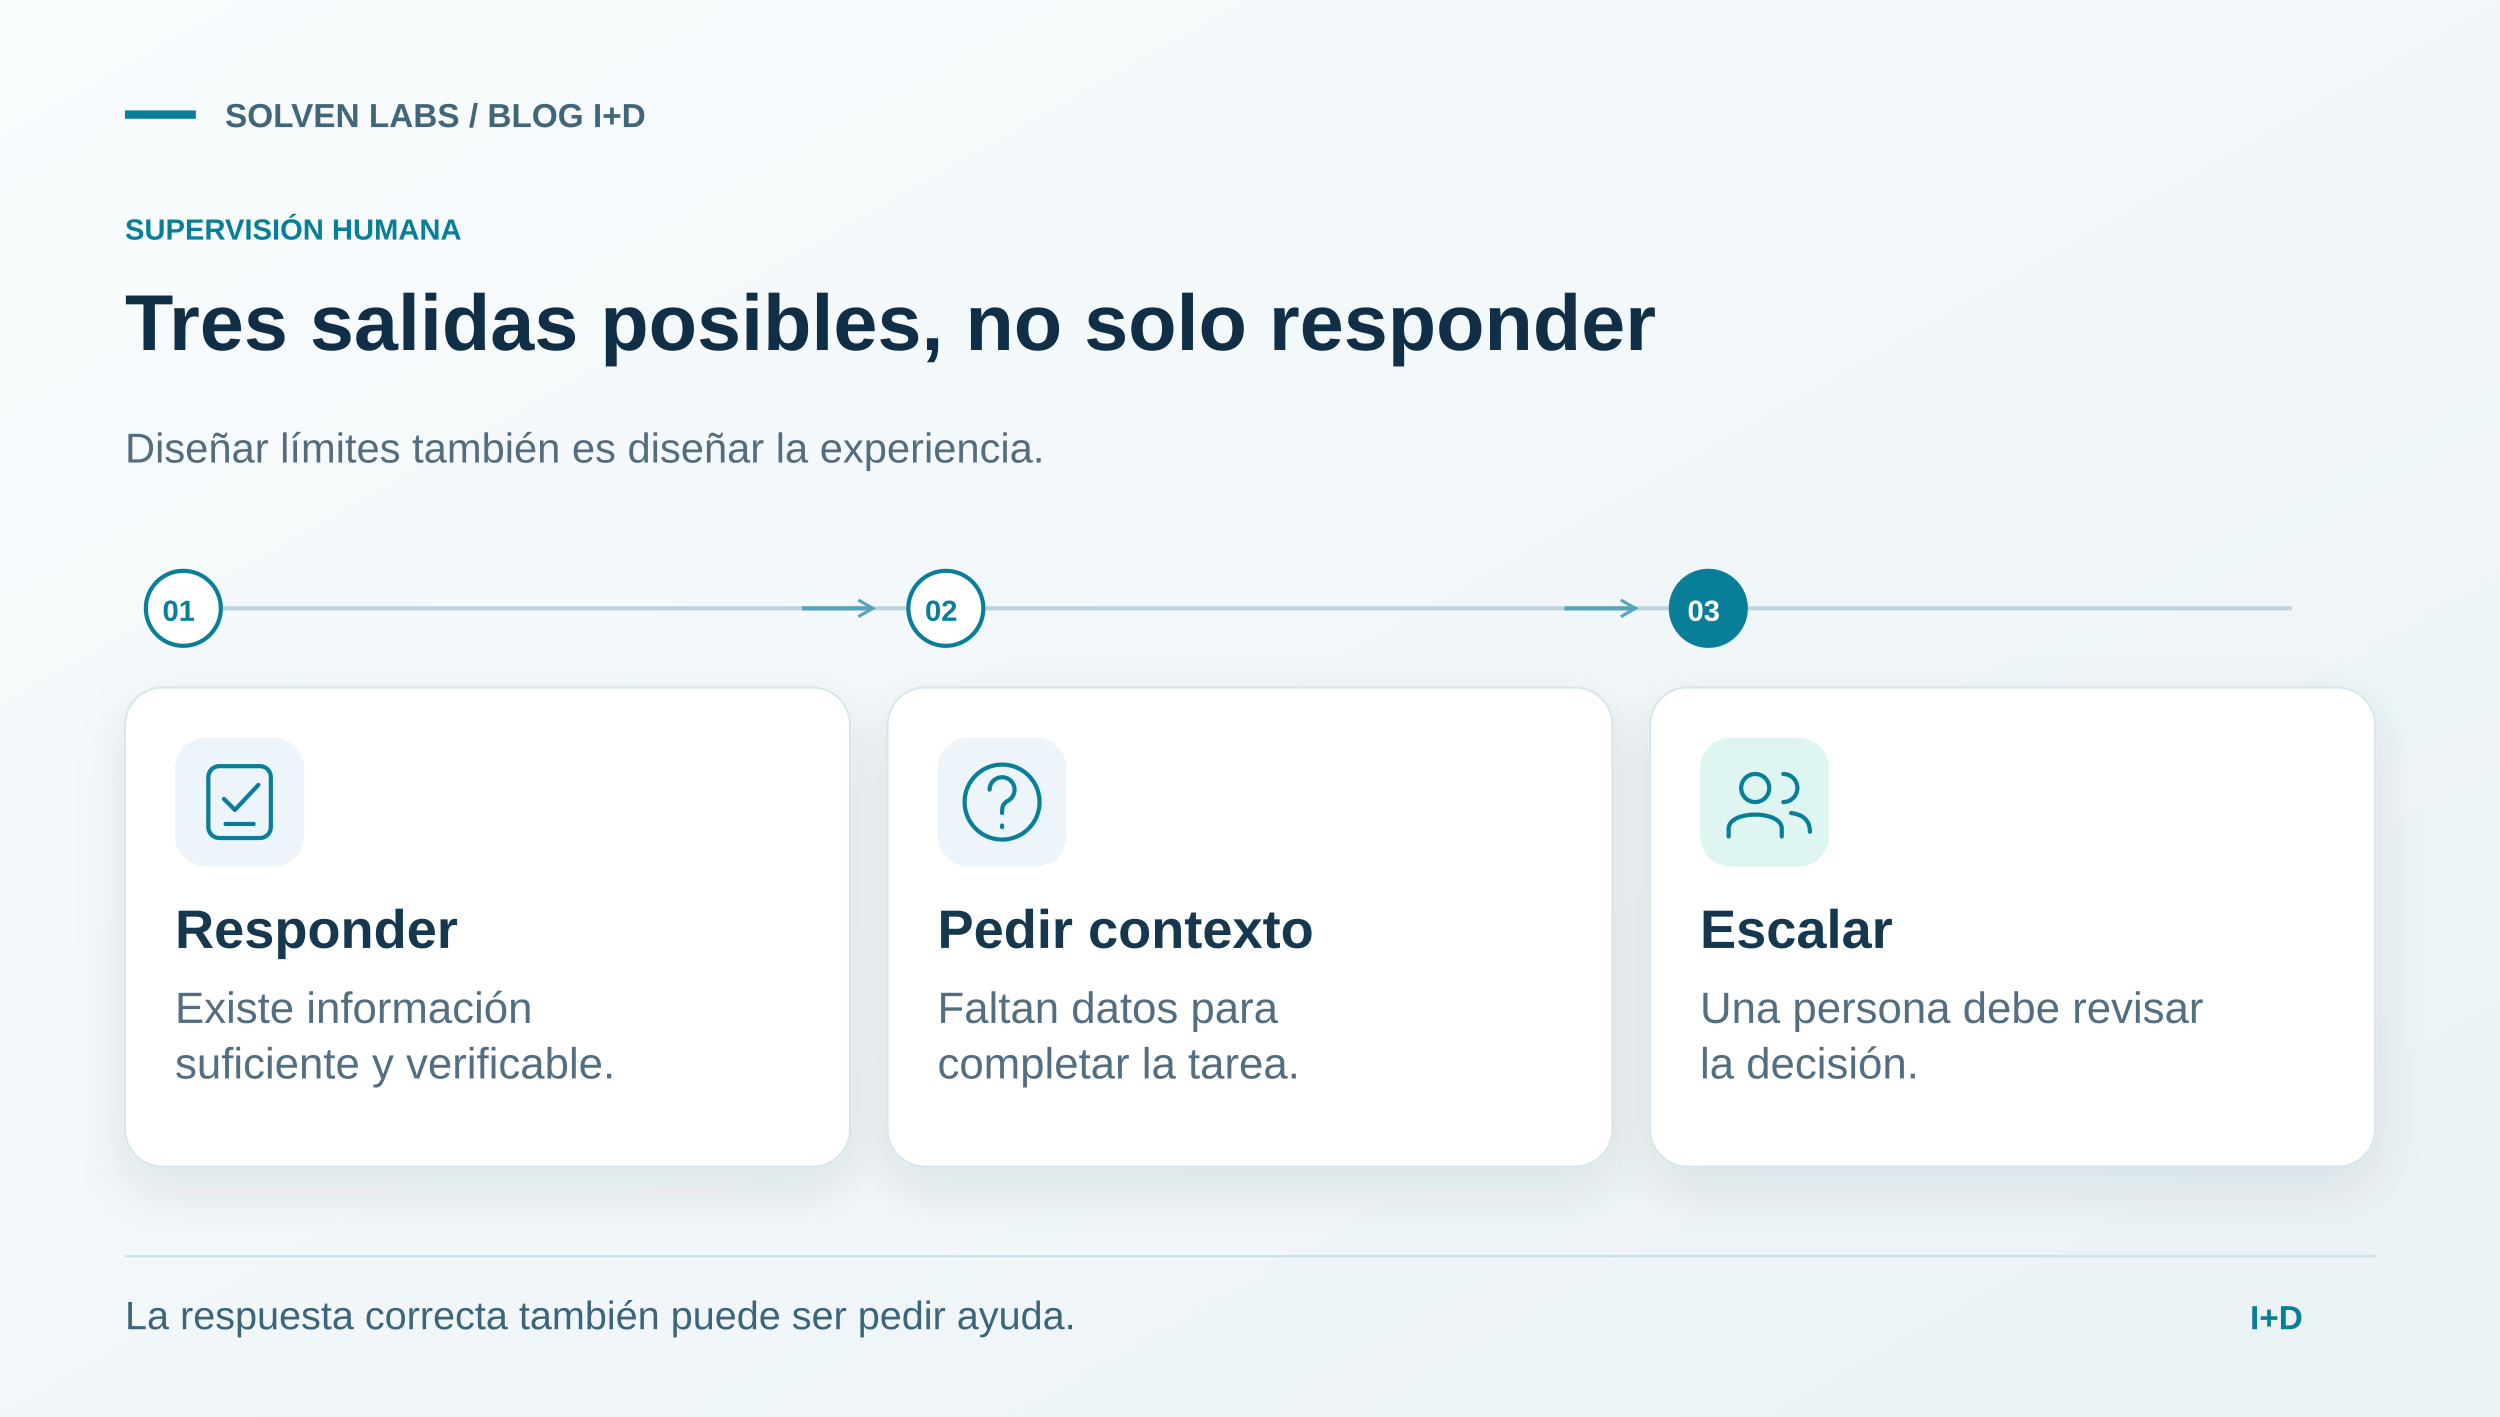
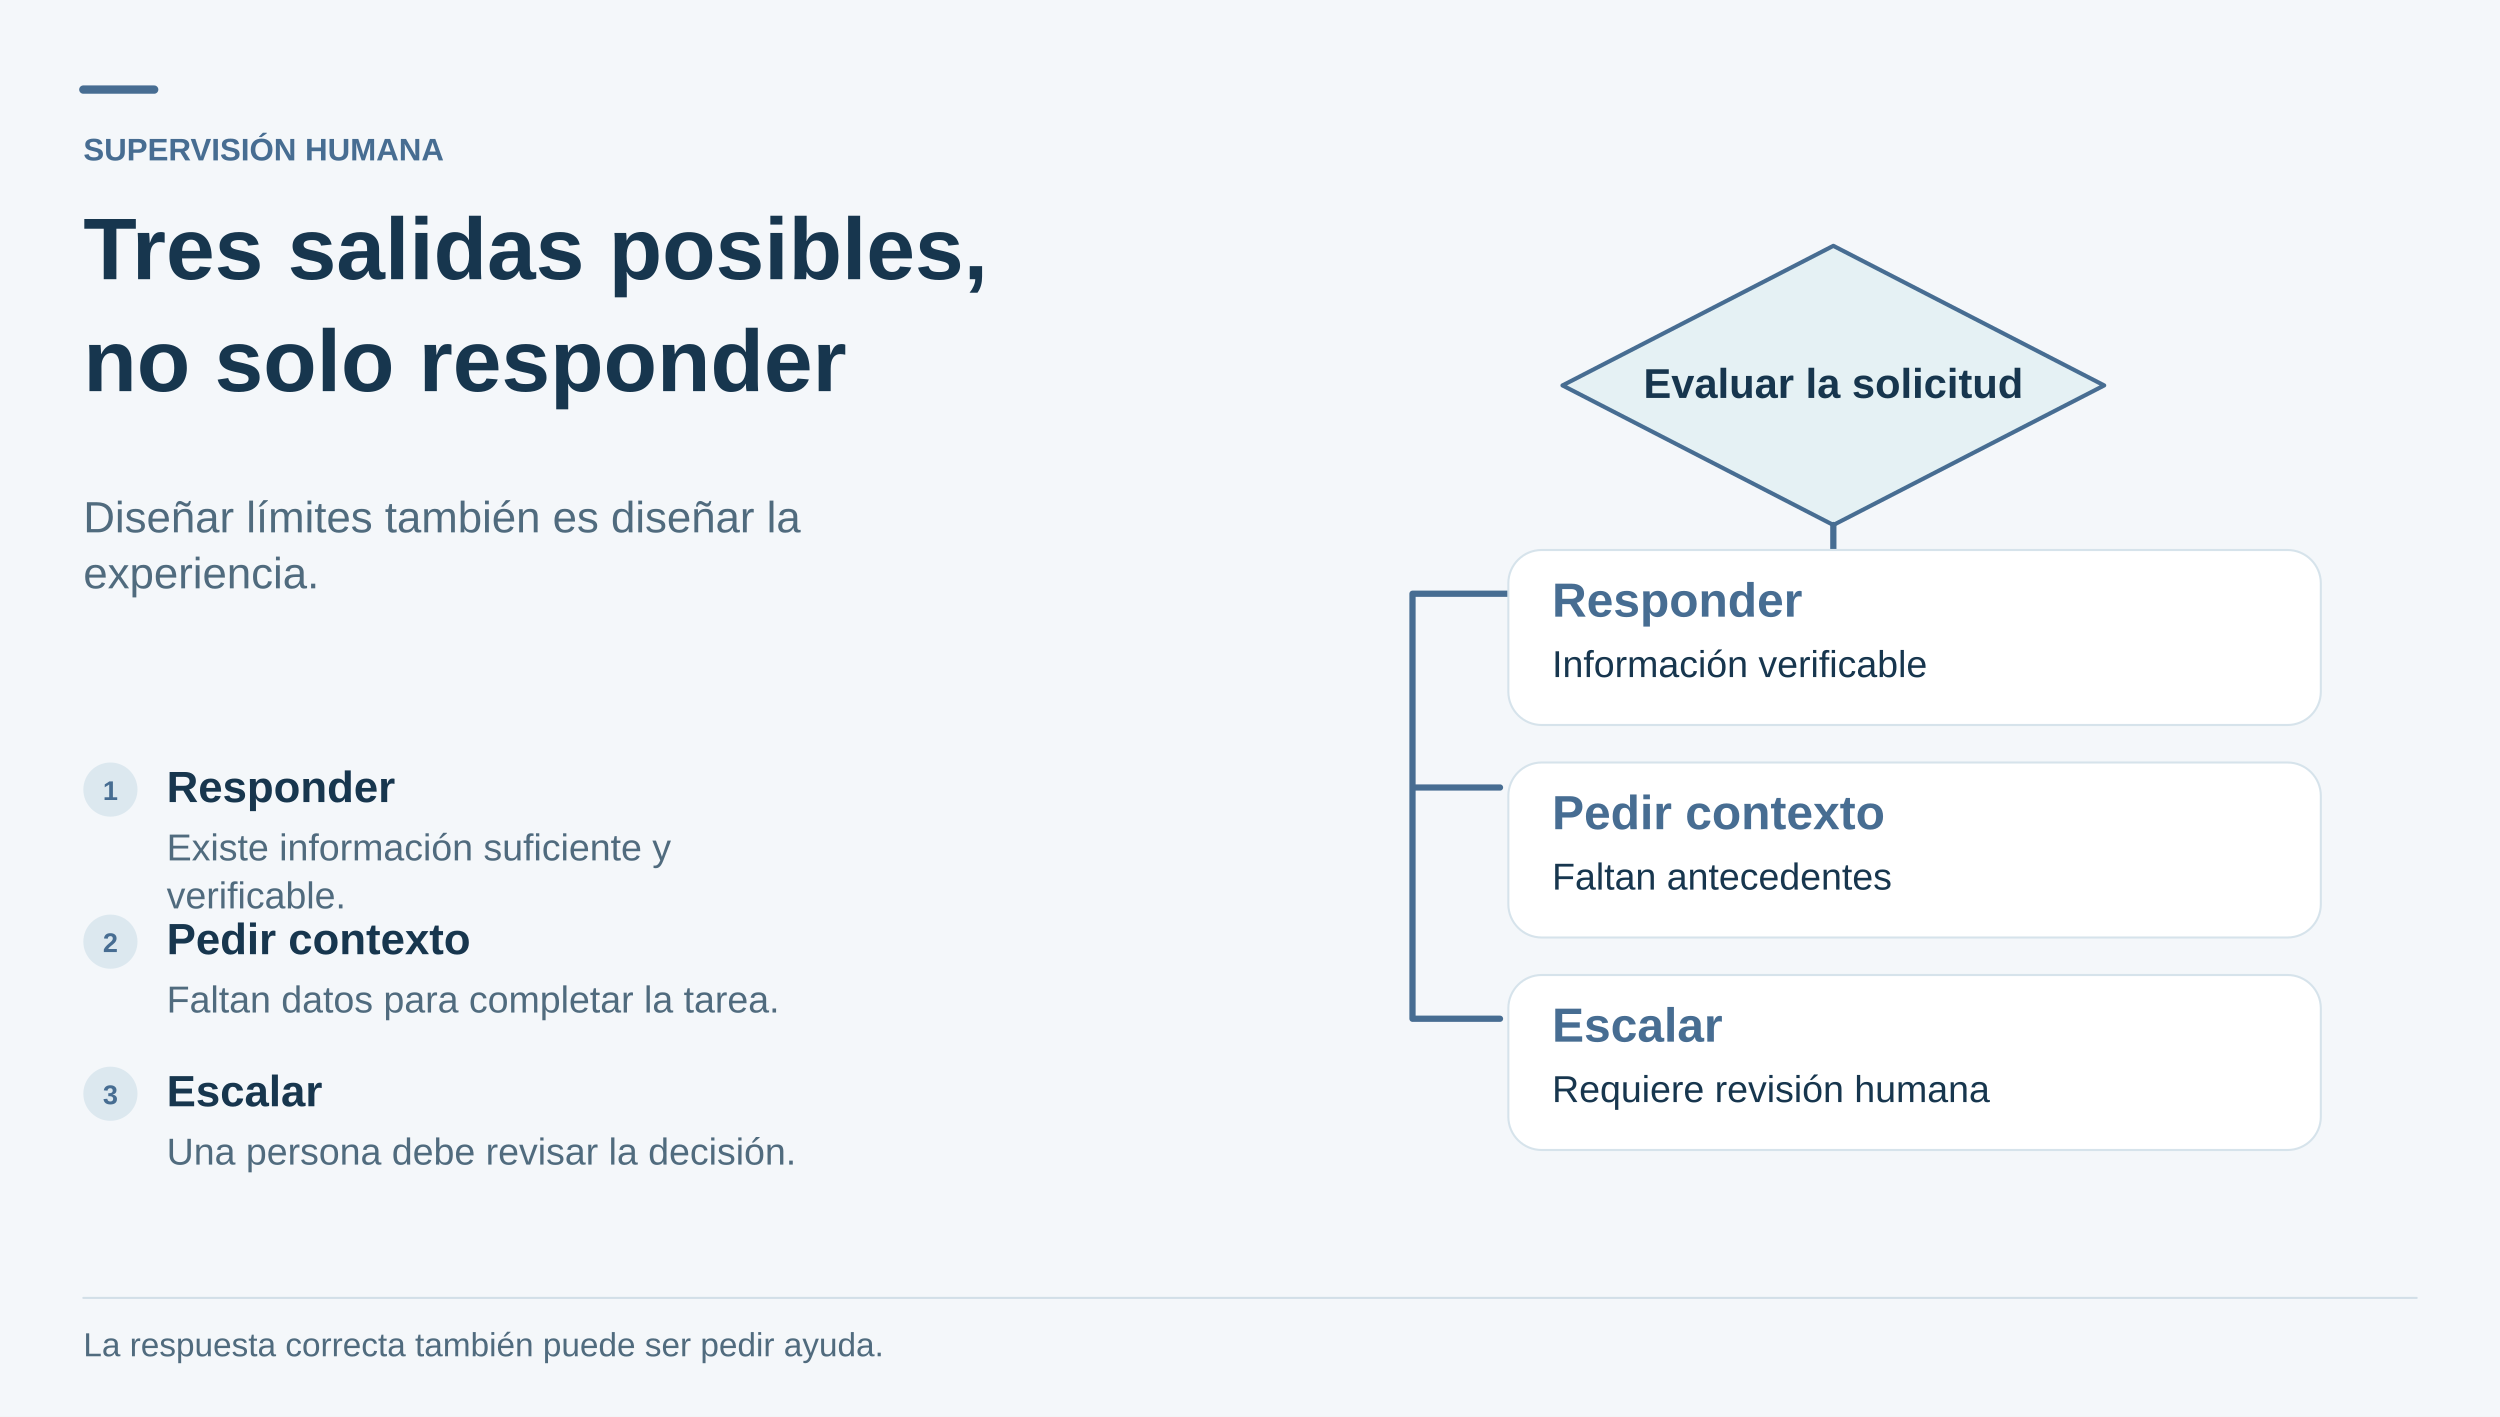
- <svg xmlns="http://www.w3.org/2000/svg" viewBox="0 0 1200 680" role="img" aria-labelledby="title desc">
-   <defs>
-     <linearGradient id="paper" x2="1" y2="1">
-       <stop stop-color="#f9fcfd" />
-       <stop offset="1" stop-color="#eaf2f6" />
-     </linearGradient>
-     <linearGradient id="night" x2="1" y2="1">
-       <stop stop-color="#102d45" />
-       <stop offset="1" stop-color="#061b2b" />
-     </linearGradient>
-     <linearGradient id="glass" x2="0" y2="1">
-       <stop stop-color="#fff" stop-opacity=".12" />
-       <stop offset="1" stop-color="#fff" stop-opacity=".025" />
-     </linearGradient>
-     <filter id="shadow" x="-30%" y="-30%" width="160%" height="180%">
-       <feDropShadow dx="0" dy="10" stdDeviation="12" flood-color="#052d45" flood-opacity=".1" />
-     </filter>
-     <marker id="arrow" viewBox="0 0 10 10" refX="8" refY="5" markerWidth="5" markerHeight="5" orient="auto">
-       <path d="m1 1 7 4-7 4" fill="none" stroke="#56a4b9" stroke-width="1.5" />
-     </marker>
-   </defs>
+ <svg xmlns="http://www.w3.org/2000/svg" width="1200" height="680" viewBox="0 0 1200 680" role="img" aria-labelledby="title desc">
+   <rect x="0" y="0" width="1200" height="680" rx="0" fill="#f4f7fa" stroke="none" />
  <g font-family="Arial, Helvetica, sans-serif">
-     <rect width="1200" height="680" fill="url(#paper)" />
-     <path d="M60 55h34" stroke="#087e99" stroke-width="4" />
-     <text x="108" y="61" fill="#416579" font-size="16" font-weight="700">SOLVEN LABS  /  BLOG I+D</text>
-     <text x="60" y="115" fill="#087e99" font-size="14" font-weight="700">SUPERVISIÓN HUMANA</text>
-     <text x="60" y="168" fill="#102f46" font-size="38" font-weight="700">Tres salidas posibles, no solo responder</text>
-     <text x="60" y="222" fill="#536d7e" font-size="20" font-weight="400">Diseñar límites también es diseñar la experiencia.</text>
-     <path d="M96 292H1100" stroke="#bed3dd" stroke-width="2" />
-     <circle cx="88" cy="292" r="18" fill="#fff" stroke="#087e99" stroke-width="2" />
-     <text x="78" y="298" fill="#087e99" font-size="14" font-weight="700">01</text>
-     <rect x="60" y="330" width="348" height="230" rx="18" fill="#fff" stroke="#d8e5eb" filter="url(#shadow)" />
-     <rect x="84" y="354" width="62" height="62" rx="15" fill="#edf5fa" />
-     <g transform="translate(91 361) scale(0.75)" fill="none" stroke="#087e99" stroke-width="2.7" stroke-linecap="round" stroke-linejoin="round">
-       <rect x="12" y="9" width="40" height="46" rx="7" />
-       <path d="m22 30 7 7 15-16M23 46h18" />
+     <path d="M40 43h34" fill="none" stroke="#476d92" stroke-width="4" stroke-linecap="round" stroke-linejoin="round" stroke-dasharray="" />
+     <text x="40" y="77" font-size="15" fill="#476d92" font-weight="700" text-anchor="start">SUPERVISIÓN HUMANA</text>
+     <text x="40" y="134" font-size="42" fill="#17364e" font-weight="700" text-anchor="start">Tres salidas posibles,</text>
+     <text x="40" y="187.76" font-size="42" fill="#17364e" font-weight="700" text-anchor="start">no solo responder</text>
+     <text x="40" y="255.52" font-size="21" fill="#506b7e" font-weight="400" text-anchor="start">Diseñar límites también es diseñar la</text>
+     <text x="40" y="282.4" font-size="21" fill="#506b7e" font-weight="400" text-anchor="start">experiencia.</text>
+     <g transform="translate(620 100)">
+       <path d="M260 18 390 85 260 152 130 85Z" fill="#e5f1f4" stroke="#476d92" stroke-width="2" stroke-linecap="round" stroke-linejoin="round" stroke-dasharray="" />
+       <text x="260" y="91" font-size="20" fill="#17364e" font-weight="700" text-anchor="middle">Evaluar la solicitud</text>
+       <path d="M260 152v33H58v204M58 278h42M58 389h42M58 185h42" fill="none" stroke="#476d92" stroke-width="3" stroke-linecap="round" stroke-linejoin="round" stroke-dasharray="" />
+       <rect x="104" y="164" width="390" height="84" rx="16" fill="#ffffff" stroke="#d6e3eb" />
+       <text x="125" y="196" font-size="23" fill="#476d92" font-weight="700" text-anchor="start">Responder</text>
+       <text x="125" y="225" font-size="18" fill="#17364e" font-weight="400" text-anchor="start">Información verificable</text>
+       <rect x="104" y="266" width="390" height="84" rx="16" fill="#ffffff" stroke="#d6e3eb" />
+       <text x="125" y="298" font-size="23" fill="#476d92" font-weight="700" text-anchor="start">Pedir contexto</text>
+       <text x="125" y="327" font-size="18" fill="#17364e" font-weight="400" text-anchor="start">Faltan antecedentes</text>
+       <rect x="104" y="368" width="390" height="84" rx="16" fill="#ffffff" stroke="#d6e3eb" />
+       <text x="125" y="400" font-size="23" fill="#476d92" font-weight="700" text-anchor="start">Escalar</text>
+       <text x="125" y="429" font-size="18" fill="#17364e" font-weight="400" text-anchor="start">Requiere revisión humana</text>
    </g>
-     <text x="84" y="455" fill="#16384f" font-size="26" font-weight="700">Responder</text>
-     <text x="84" y="491" fill="#526e80" font-size="21" font-weight="400">Existe información</text>
-     <text x="84" y="517.67" fill="#526e80" font-size="21" font-weight="400">suficiente y verificable.</text>
-     <path d="M385 292h34" stroke="#56a4b9" stroke-width="2" marker-end="url(#arrow)" />
-     <circle cx="454" cy="292" r="18" fill="#fff" stroke="#087e99" stroke-width="2" />
-     <text x="444" y="298" fill="#087e99" font-size="14" font-weight="700">02</text>
-     <rect x="426" y="330" width="348" height="230" rx="18" fill="#fff" stroke="#d8e5eb" filter="url(#shadow)" />
-     <rect x="450" y="354" width="62" height="62" rx="15" fill="#edf5fa" />
-     <g transform="translate(457 361) scale(0.75)" fill="none" stroke="#087e99" stroke-width="2.7" stroke-linecap="round" stroke-linejoin="round">
-       <circle cx="32" cy="32" r="24" />
-       <path d="M24 24a8 8 0 1 1 12 7c-4 2-4 5-4 8M32 47v1" />
-     </g>
-     <text x="450" y="455" fill="#16384f" font-size="26" font-weight="700">Pedir contexto</text>
-     <text x="450" y="491" fill="#526e80" font-size="21" font-weight="400">Faltan datos para</text>
-     <text x="450" y="517.67" fill="#526e80" font-size="21" font-weight="400">completar la tarea.</text>
-     <path d="M751 292h34" stroke="#56a4b9" stroke-width="2" marker-end="url(#arrow)" />
-     <circle cx="820" cy="292" r="18" fill="#087e99" stroke="#087e99" stroke-width="2" />
-     <text x="810" y="298" fill="#fff" font-size="14" font-weight="700">03</text>
-     <rect x="792" y="330" width="348" height="230" rx="18" fill="#fff" stroke="#d8e5eb" filter="url(#shadow)" />
-     <rect x="816" y="354" width="62" height="62" rx="15" fill="#dff5f2" />
-     <g transform="translate(823 361) scale(0.75)" fill="none" stroke="#087e99" stroke-width="2.7" stroke-linecap="round" stroke-linejoin="round">
-       <circle cx="26" cy="23" r="9" />
-       <path d="M9 54v-5c0-12 34-12 34 0v5M44 14a9 9 0 0 1 0 18M49 39c8 1 12 5 12 12" />
-     </g>
-     <text x="816" y="455" fill="#16384f" font-size="26" font-weight="700">Escalar</text>
-     <text x="816" y="491" fill="#526e80" font-size="21" font-weight="400">Una persona debe revisar</text>
-     <text x="816" y="517.67" fill="#526e80" font-size="21" font-weight="400">la decisión.</text>
-     <path d="M60 603h1080" stroke="#cddde5" />
-     <text x="60" y="638" fill="#3b6579" font-size="19" font-weight="400">La respuesta correcta también puede ser pedir ayuda.</text>
-     <text x="1080" y="638" fill="#087e99" font-size="16" font-weight="700">I+D</text>
+     <circle cx="53" cy="379" r="13" fill="#dce8ef" stroke="none" stroke-width="2" />
+     <text x="53" y="384" font-size="13" fill="#476d92" font-weight="700" text-anchor="middle">1</text>
+     <text x="80" y="385" font-size="21" fill="#17364e" font-weight="700" text-anchor="start">Responder</text>
+     <text x="80" y="413" font-size="18" fill="#506b7e" font-weight="400" text-anchor="start">Existe información suficiente y</text>
+     <text x="80" y="436.04" font-size="18" fill="#506b7e" font-weight="400" text-anchor="start">verificable.</text>
+     <circle cx="53" cy="452" r="13" fill="#dce8ef" stroke="none" stroke-width="2" />
+     <text x="53" y="457" font-size="13" fill="#476d92" font-weight="700" text-anchor="middle">2</text>
+     <text x="80" y="458" font-size="21" fill="#17364e" font-weight="700" text-anchor="start">Pedir contexto</text>
+     <text x="80" y="486" font-size="18" fill="#506b7e" font-weight="400" text-anchor="start">Faltan datos para completar la tarea.</text>
+     <circle cx="53" cy="525" r="13" fill="#dce8ef" stroke="none" stroke-width="2" />
+     <text x="53" y="530" font-size="13" fill="#476d92" font-weight="700" text-anchor="middle">3</text>
+     <text x="80" y="531" font-size="21" fill="#17364e" font-weight="700" text-anchor="start">Escalar</text>
+     <text x="80" y="559" font-size="18" fill="#506b7e" font-weight="400" text-anchor="start">Una persona debe revisar la decisión.</text>
+     <path d="M40 623H1160" fill="none" stroke="#d2dfe7" stroke-width="1" stroke-linecap="round" stroke-linejoin="round" stroke-dasharray="" />
+     <text x="40" y="651" font-size="16" fill="#506b7e" font-weight="400" text-anchor="start">La respuesta correcta también puede ser pedir ayuda.</text>
  </g>
</svg>
